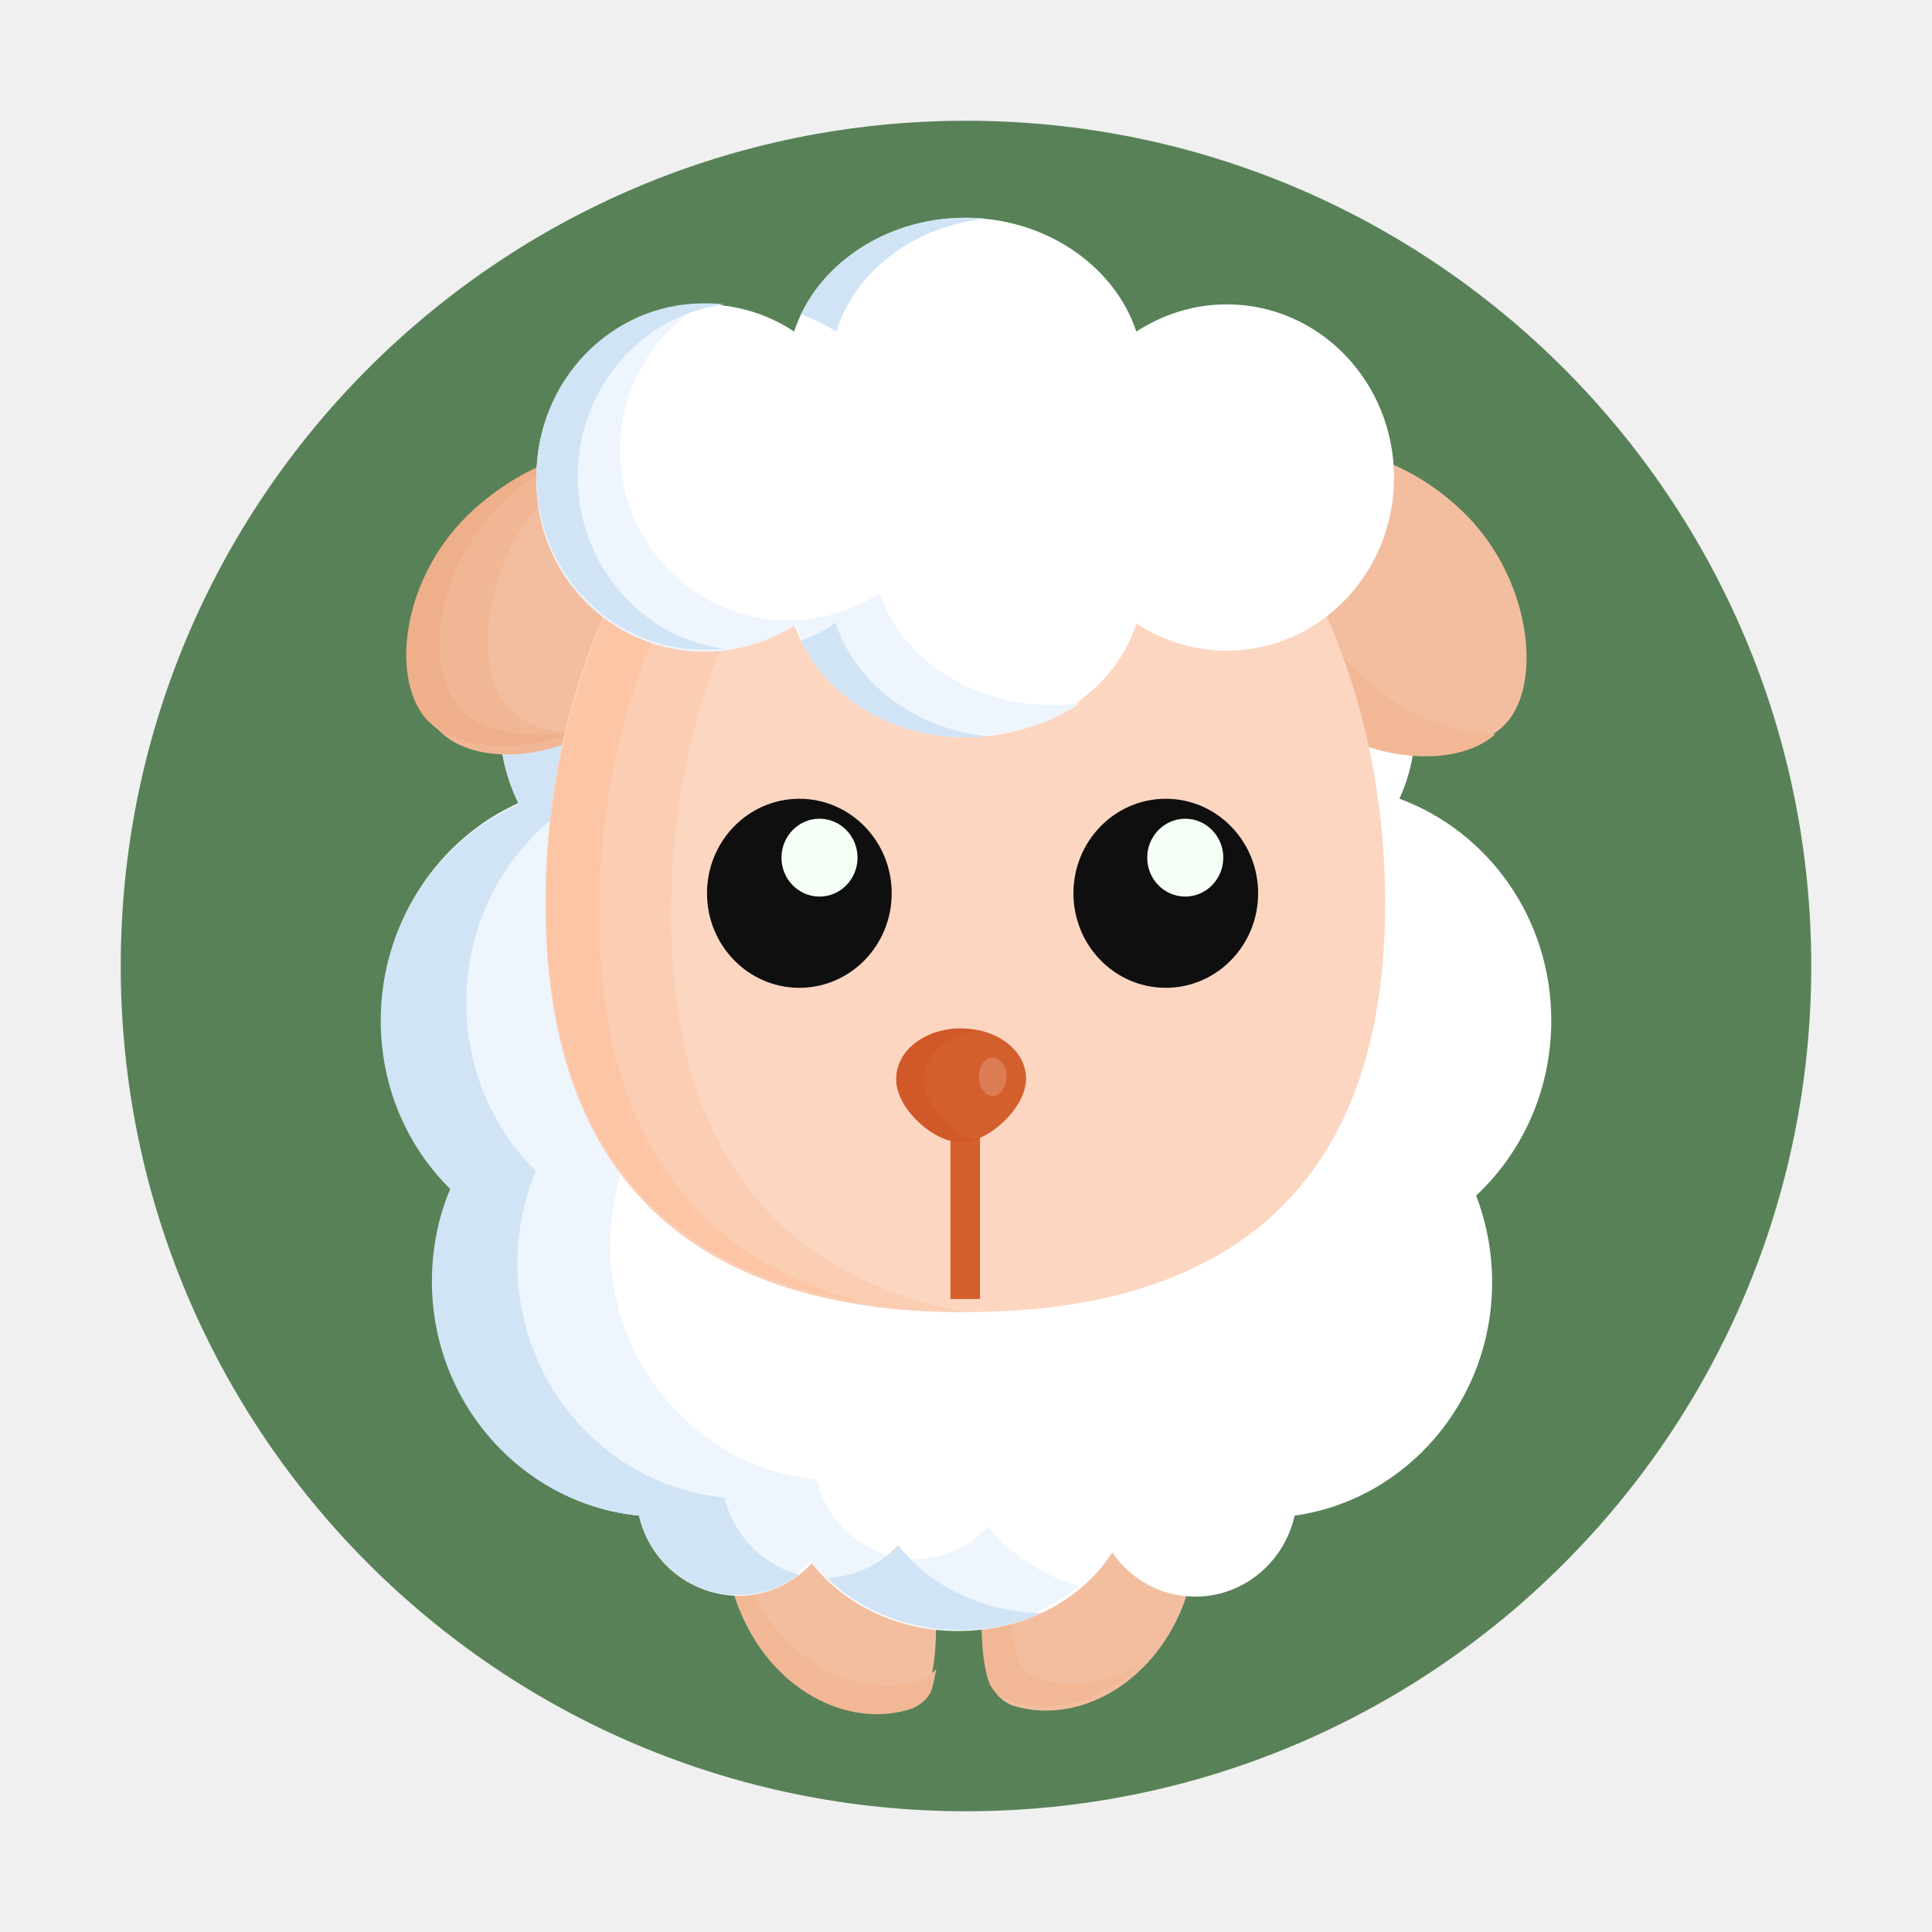
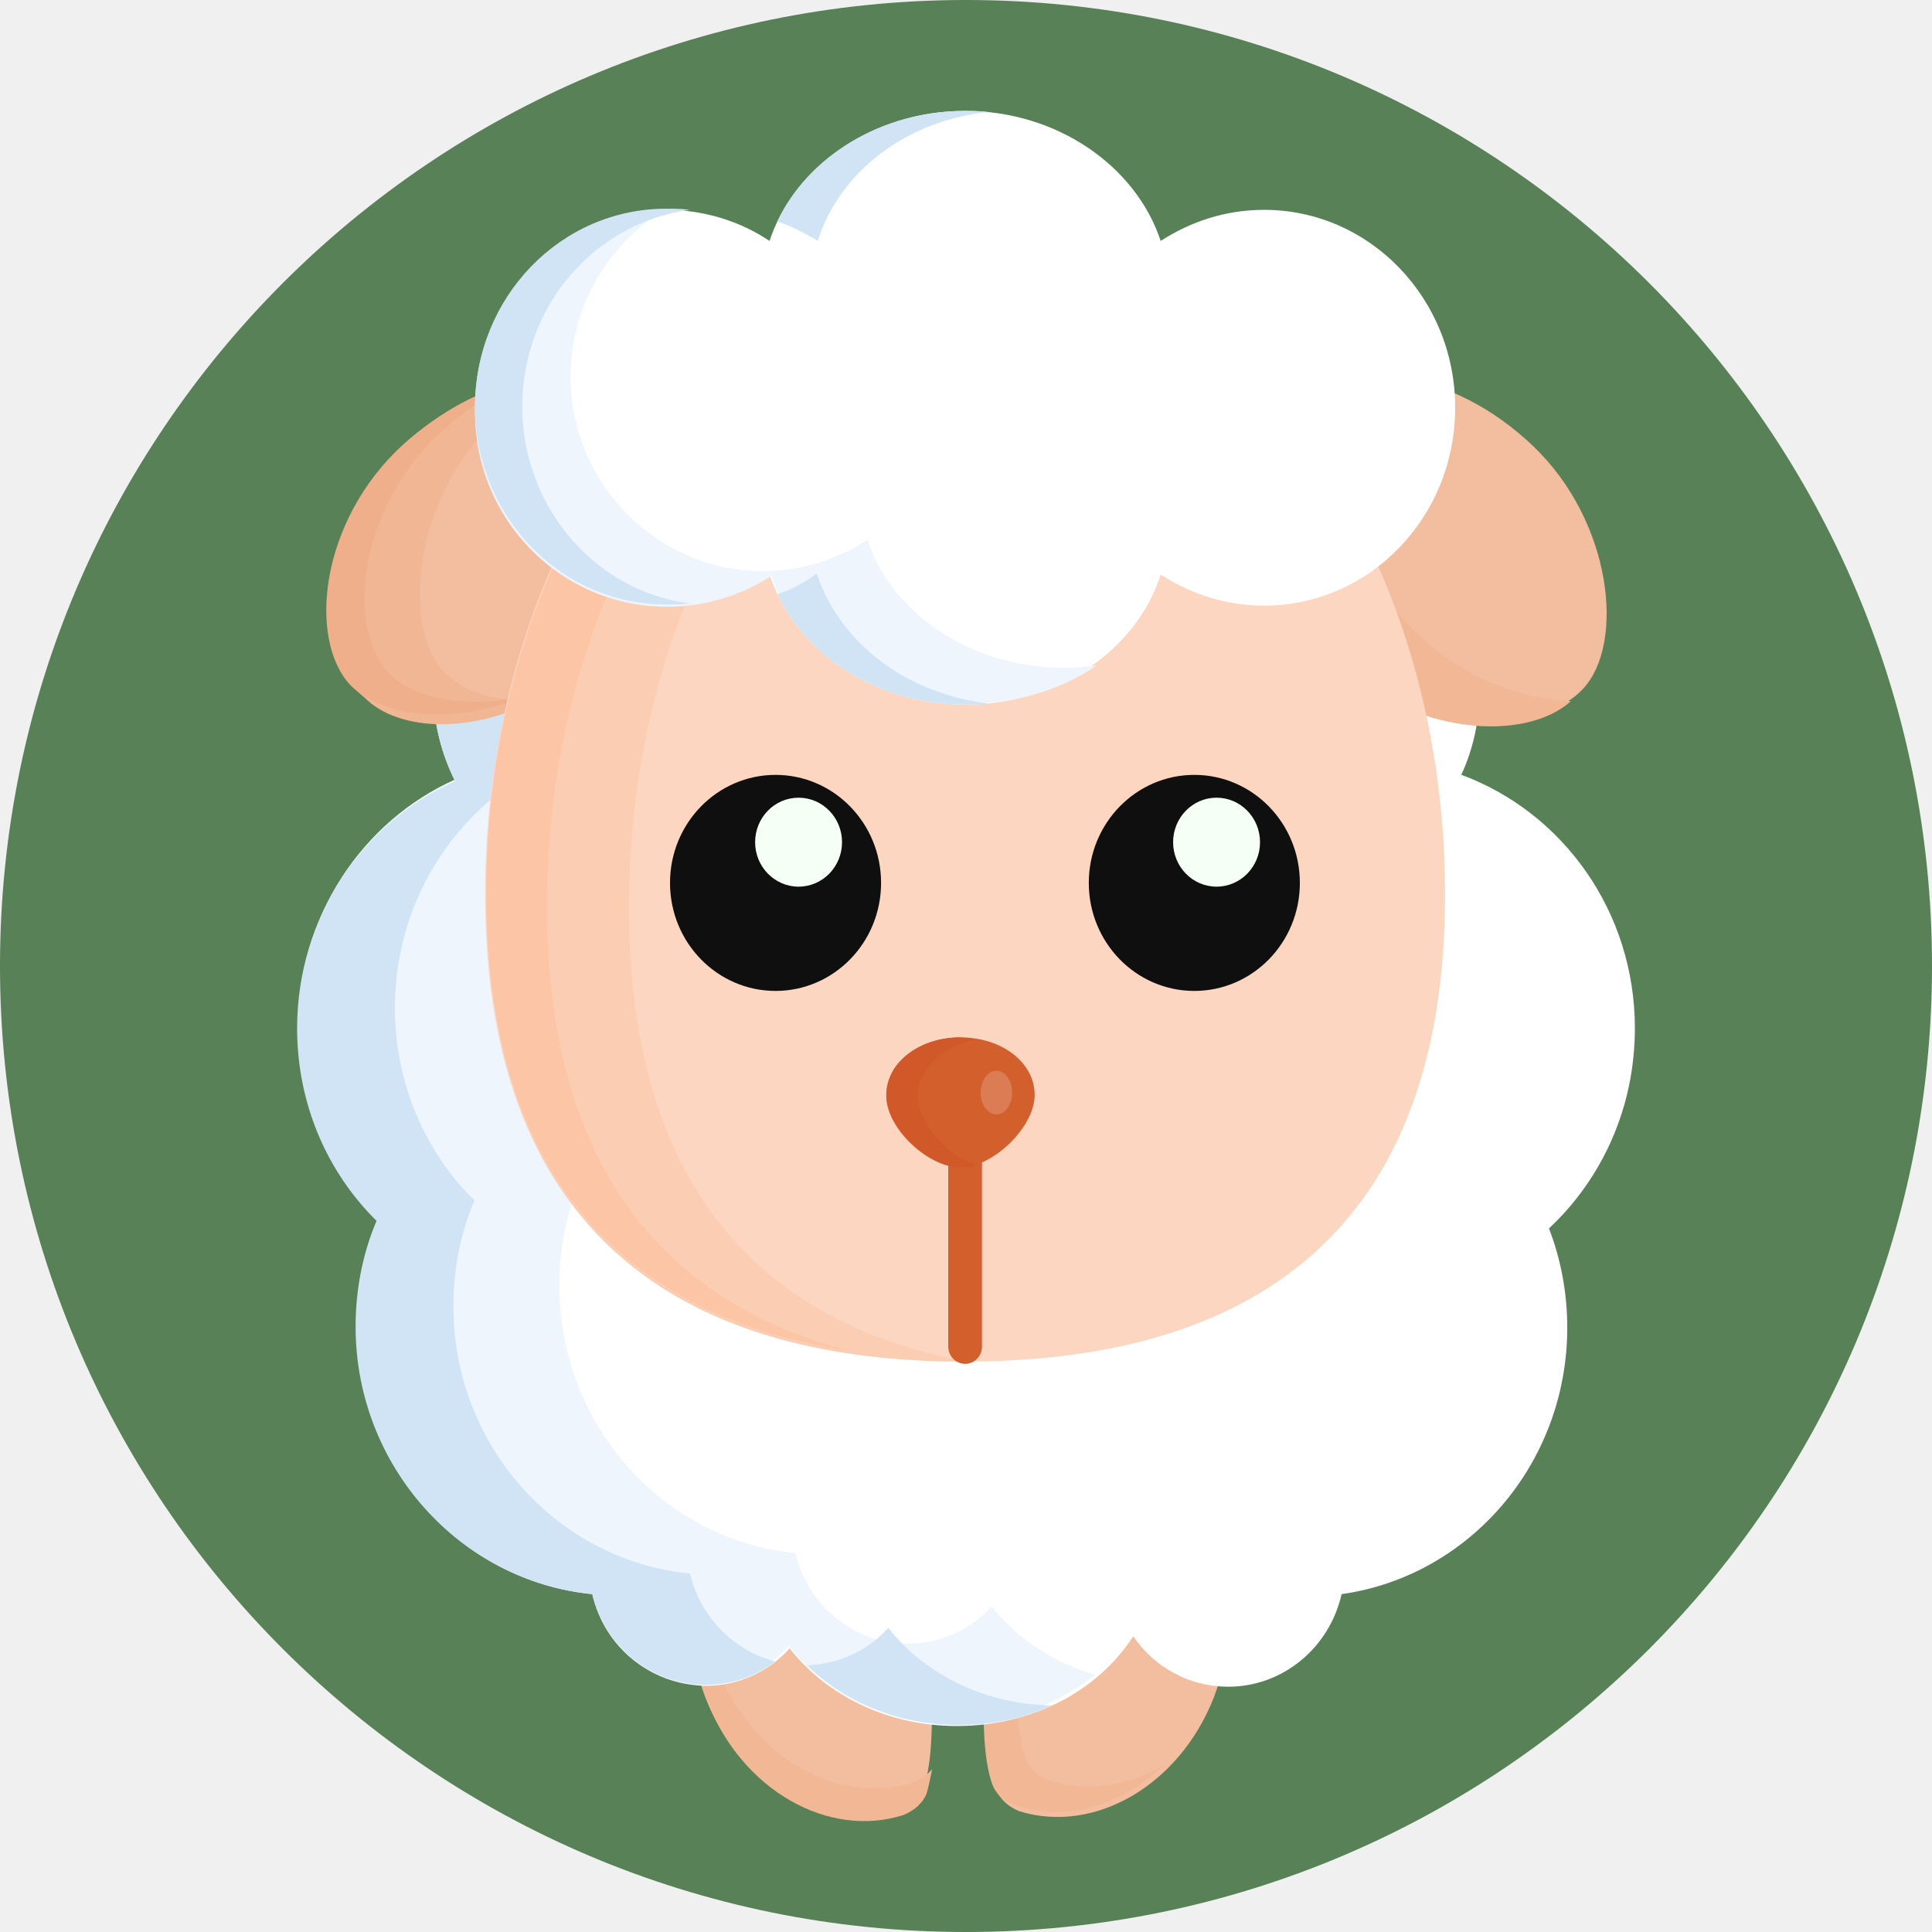
- <svg xmlns="http://www.w3.org/2000/svg" width="128" height="128" viewBox="0 0 128 128">
-   <svg x="8" y="8" width="112" height="112" viewBox="0 0 1024 1024" preserveAspectRatio="xMidYMid meet">
-     <g transform="matrix(0.457143,0,0,-0.457143,0,1024)">
-       <path d="M1120,2240C1738.55,2240 2240,1738.56 2240,1120C2240,501.441 1738.55,0 1120,0C501.441,0 0,501.441 0,1120C0,1738.56 501.441,2240 1120,2240" style="fill:rgb(88,129,87);" />
-     </g>
-     <g transform="matrix(0.484319,0,0,-0.495743,-30.9218,1077.92)">
-       <path d="M1074,261C1095,317 1080,476 1047,560C1008,659 1001,634 917.004,600C832.996,566 797.004,458 836,359C874,265 967.004,213 1049,238C1061,243 1070,251 1074,261" style="fill:rgb(243,190,160);" />
-     </g>
-     <g transform="matrix(0.484319,0,0,-0.495743,-30.9218,1077.92)">
-       <path d="M837.996,518C829,478 831,433 849,390C887.004,295 981,243 1064,269C1072,272 1079,277 1084,283C1082,273 1080,264 1078,257C1074,247 1065,239 1053,234C971,208 876,260 837.996,355C815,411 817.004,470 837.996,518" style="fill:rgb(242,184,150);" />
-     </g>
-     <g transform="matrix(0.484319,0,0,-0.495743,-30.9218,1077.92)">
-       <path d="M1154,261C1133,317 1148,476 1181,560C1220,659 1227,634 1311,600C1395,566 1431,458 1392,359C1354,265 1261,213 1179,238C1167,243 1158,251 1154,261" style="fill:rgb(243,190,160);" />
-     </g>
-     <g transform="matrix(0.484319,0,0,-0.495743,-30.9218,1077.92)">
-       <path d="M1233,630C1227,620 1221,606 1214,589C1180,506 1165,348 1187,293C1191,283 1200,275 1212,271C1254,258 1298,265 1337,287C1292,244 1231,226 1175,244C1163,248 1154,256 1150,266C1129,321 1144,479 1177,562C1200,616 1211,632 1233,630" style="fill:rgb(242,184,150);" />
-     </g>
-     <g transform="matrix(0.484319,0,0,-0.495743,-30.9218,1077.92)">
-       <path d="M712.004,470C567.004,484 454,607 454,756C454,796 462.004,835 477.004,869C424,921 390,994 390,1075C390,1193 461,1295 562.004,1339C547.004,1368 537.996,1402 537.996,1437C537.996,1555 632.996,1650 750,1650C867.004,1650 962.004,1555 962.004,1437C962.004,1370 932.004,1311 884,1272C925,1228 952.004,1172 960,1109C1003,1128 1050,1138 1100,1138C1166,1138 1228,1120 1280,1088C1283,1154 1309,1215 1349,1262C1294,1301 1259,1364 1259,1437C1259,1555 1354,1650 1471,1650C1588,1650 1683,1555 1683,1437C1683,1404 1676,1373 1663,1346C1774,1306 1853,1200 1853,1075C1853,990 1817,914 1759,861C1772,828 1779,792 1779,755C1779,609 1671,489 1532,470C1519,413 1468,371 1408,371C1365,371 1327,392 1304,425C1266,367 1194,329 1111,329C1035,329 967.996,362 927.996,412C905,387 872.004,372 836,372C775,373 725,414 712.004,470" style="fill:white;" />
-     </g>
-     <g transform="matrix(0.484319,0,0,-0.495743,-30.9218,1077.92)">
-       <path d="M827.004,1637C786,1598 760,1543 760,1481C760,1446 769,1412 784,1383C682.996,1339 612.004,1237 612.004,1119C612.004,1038 645,965 699,913C684,878 676,840 676,800C676,651 789,528 934,514C947.996,458 997.996,417 1057,417C1093,417 1126,432 1149,457C1176,423 1216,397 1262,384C1222,352 1169,332 1110,332C1034,332 967.004,365 927.004,415C904,390 871,375 835,375C775,375 725,416 712.004,472C567.004,486 454,609 454,758C454,798 462.004,837 477.004,871C424,923 390,996 390,1077C390,1195 461,1297 562.004,1341C547.004,1370 537.996,1404 537.996,1439C537.996,1557 632.996,1652 750,1652C777.004,1652 802.996,1647 827.004,1637Z" style="fill:rgb(238,245,252);" />
-     </g>
-     <g transform="matrix(0.484319,0,0,-0.495743,-30.9218,1077.92)">
-       <path d="M1215,351C1184,337 1150,330 1113,330C1047,330 987.004,355 947.004,394C982.004,395 1014,410 1036,434C1075,385 1141,352 1215,351ZM764,1651C694,1616 645,1544 645,1459C645,1424 654,1390 669,1361C567.004,1317 496,1215 496,1097C496,1016 529,943 582.996,891C567.996,856 560,818 560,778C560,629 672.996,506 819,492C830,446 866,410 912.004,398C891,382 865,373 836,373C776,373 726,414 712.004,470C567.004,484 452.996,607 452.996,756C452.996,796 461,835 476,869C422.004,921 389,994 389,1075C389,1193 460,1295 562.004,1339C547.004,1368 537.996,1402 537.996,1437C537.996,1555 632.996,1650 751,1650C756,1652 760,1652 764,1651Z" style="fill:rgb(208,228,246);" />
-     </g>
-     <g transform="matrix(0.595755,0,0,-0.609808,-147.975,1266.2)">
-       <path d="M564,1478C601,1438 704,1442 775,1508C846,1574 866,1669 820,1719C774,1769 680,1755 609,1689C537.996,1623 527.004,1517 564,1478" style="fill:rgb(243,190,160);" />
-     </g>
-     <g transform="matrix(0.595755,0,0,-0.609808,-147.975,1266.2)">
-       <path d="M737.004,1746C719,1736 701,1723 685,1707C617.004,1640 606,1534 642.004,1494C659,1475 691,1465 727.004,1469C666,1437 597.996,1441 570,1473C534,1513 545,1619 612.996,1686C651,1722 696,1743 737.004,1746" style="fill:rgb(241,183,149);" />
-     </g>
-     <g transform="matrix(0.595755,0,0,-0.609808,-147.975,1266.2)">
-       <path d="M712.004,1746C687.996,1736 662.996,1721 641,1701C567.004,1635 556,1531 594,1492C617.004,1468 666,1460 717.004,1472C655,1446 589,1452 560,1481C522.004,1521 532.996,1624 607.004,1690C640,1719 677.004,1738 712.004,1746" style="fill:rgb(240,175,139);" />
-     </g>
-     <g transform="matrix(0.595755,0,0,-0.609808,-147.975,1266.2)">
-       <path d="M1657,1478C1620,1438 1517,1442 1446,1508C1375,1575 1355,1669 1401,1719C1447,1769 1541,1755 1612,1689C1683,1623 1694,1517 1657,1478" style="fill:rgb(243,190,160);" />
-     </g>
-     <g transform="matrix(0.595755,0,0,-0.609808,-147.975,1266.2)">
-       <path d="M1646,1467C1605,1431 1505,1437 1435,1502C1363,1569 1343,1665 1389,1715C1410,1737 1440,1747 1474,1745C1471,1742 1468,1740 1465,1737C1418,1687 1439,1591 1511,1524C1552,1486 1603,1469 1646,1467" style="fill:rgb(242,184,150);" />
-     </g>
-     <g transform="matrix(0.595755,0,0,-0.609808,-147.975,1266.2)">
-       <path d="M1107,893C1343,893 1534,990 1534,1299C1534,1608 1343,1859 1107,1859C871,1859 680,1608 680,1299C680,990 872.004,893 1107,893" style="fill:rgb(252,214,193);" />
-     </g>
-     <g transform="matrix(0.595755,0,0,-0.609808,-147.975,1266.2)">
-       <path d="M1196,1845C979,1821 807.996,1580 807.996,1288C807.996,1036 934,925 1108,893L1106,893C871,893 681,990 681,1299C681,1608 871,1859 1106,1859C1137,1858 1167,1854 1196,1845" style="fill:rgb(251,206,180);" />
-     </g>
-     <g transform="matrix(0.595755,0,0,-0.609808,-147.975,1266.2)">
-       <path d="M1005,902C819,930 681,1039 681,1300C681,1609 874,1859 1113,1859C1145,1859 1176,1855 1206,1846C1193,1847 1180,1848 1167,1848C927.996,1848 735,1598 735,1289C735,1054 847.004,942 1005,902" style="fill:rgb(251,197,166);" />
-     </g>
-     <g transform="matrix(0.595755,0,0,-0.609808,-147.975,1266.2)">
-       <path d="M1107,1087L1107,906" style="fill:none;fill-rule:nonzero;stroke:rgb(211,95,45);stroke-width:30px;" />
-     </g>
-     <g transform="matrix(0.595755,0,0,-0.609808,-147.975,1266.2)">
-       <path d="M1102.88,1061.75C1131.88,1061.75 1168.88,1096.75 1168.88,1124.75C1168.88,1152.75 1139.87,1174.75 1102.88,1174.75C1065.87,1174.75 1036.88,1151.75 1036.88,1123.75C1036.88,1095.75 1073.88,1061.75 1102.88,1061.75" style="fill:rgb(211,95,45);" />
-     </g>
-     <g transform="matrix(0.595755,0,0,-0.609808,-147.975,1266.2)">
-       <path d="M1116.88,1172.75C1087.88,1167.75 1064.87,1147.75 1064.87,1123.75C1064.87,1100.75 1090.87,1071.75 1116.88,1063.75C1111.88,1061.75 1106.88,1061.75 1102.88,1061.75C1073.88,1061.75 1036.88,1096.75 1036.88,1124.75C1036.88,1152.75 1065.87,1174.75 1102.88,1174.75C1106.88,1173.75 1111.88,1173.75 1116.88,1172.75" style="fill:rgb(209,88,40);" />
-     </g>
-     <g transform="matrix(0.595755,0,0,-0.609808,-147.975,1266.2)">
-       <path d="M1134.87,1145.75C1142.61,1145.75 1148.88,1137.24 1148.88,1126.75C1148.88,1116.26 1142.61,1107.75 1134.87,1107.75C1127.14,1107.75 1120.87,1116.26 1120.87,1126.75C1120.87,1137.24 1127.14,1145.75 1134.87,1145.75" style="fill:rgb(220,124,84);" />
-     </g>
-     <g transform="matrix(0.595755,0,0,-0.609808,-147.975,1266.2)">
-       <path d="M932.996,1867C955,1932 1025,1980 1107,1980C1189,1980 1259,1932 1281,1867C1308,1884 1339,1894 1373,1894C1467,1894 1543,1817 1543,1722C1543,1627 1467,1550 1373,1550C1339,1550 1308,1560 1281,1577C1260,1512 1190,1464 1107,1464C1024,1464 955,1512 932.996,1577C907.004,1560 875,1550 841,1550C747.004,1550 671,1627 671,1722C671,1817 747.004,1894 841,1894C875,1894 907.004,1884 932.996,1867" style="fill:white;" />
-     </g>
-     <g transform="matrix(0.595755,0,0,-0.609808,-147.975,1266.2)">
-       <path d="M1224,1498C1193,1477 1153,1465 1110,1465C1027,1465 956,1512 935,1576C907.996,1559 876,1549 842.004,1549C747.004,1549 671,1625 671,1718C671,1806 740,1879 827.004,1886C784,1855 756,1805 756,1749C756,1656 832.996,1580 927.004,1580C961,1580 992.996,1590 1020,1607C1042,1543 1112,1496 1195,1496C1206,1496 1215,1497 1224,1498Z" style="fill:rgb(238,245,252);" />
-     </g>
-     <g transform="matrix(0.595755,0,0,-0.609808,-147.975,1266.2)">
-       <path d="M862.004,1552C855,1551 847.996,1551 841,1551C747.004,1551 671,1628 671,1723C671,1818 747.004,1895 841,1895C847.996,1895 855,1895 862.004,1894C777.996,1883 712.996,1811 712.996,1723C712.996,1635 779,1562 862.004,1552ZM1128,1465C1121,1464 1114,1464 1107,1464C1032,1464 967.996,1503 940,1560C952.996,1564 964,1570 975,1578C995,1518 1055,1473 1128,1465ZM940,1884C967.004,1940 1032,1980 1107,1980C1114,1980 1121,1980 1128,1979C1055,1972 995,1927 976,1867C964,1874 952.004,1880 940,1884Z" style="fill:rgb(208,228,246);" />
-     </g>
-     <g transform="matrix(1.3318,0,0,-1.36321,-826.19,2201.96)">
-       <path d="M929,1314C952.195,1314 971,1295.2 971,1272C971,1248.8 952.195,1230 929,1230C905.805,1230 887.004,1248.8 887.004,1272C887.004,1295.2 905.805,1314 929,1314" style="fill:rgb(14,15,14);" />
-     </g>
-     <g transform="matrix(0.548454,0,0,-0.561391,-86.2507,1160.46)">
-       <path d="M929,1314C952.195,1314 971,1295.2 971,1272C971,1248.8 952.195,1230 929,1230C905.805,1230 887.004,1248.8 887.004,1272C887.004,1295.2 905.805,1314 929,1314" style="fill:rgb(246,255,246);" />
-     </g>
-     <g transform="matrix(1.3318,0,0,-1.36321,-1103.65,2201.96)">
-       <path d="M1304,1314C1327.2,1314 1346,1295.2 1346,1272C1346,1248.8 1327.2,1230 1304,1230C1280.8,1230 1262,1248.8 1262,1272C1262,1295.2 1280.8,1314 1304,1314" style="fill:rgb(14,15,14);" />
-     </g>
-     <g transform="matrix(0.548454,0,0,-0.561391,135.291,1160.46)">
-       <path d="M929,1314C952.195,1314 971,1295.2 971,1272C971,1248.8 952.195,1230 929,1230C905.805,1230 887.004,1248.8 887.004,1272C887.004,1295.2 905.805,1314 929,1314" style="fill:rgb(246,255,246);" />
-     </g>
-   </svg>
+ <svg xmlns="http://www.w3.org/2000/svg" width="128" height="128" viewBox="0 0 1024 1024" version="1.1" xml:space="preserve" style="fill-rule:evenodd;clip-rule:evenodd;stroke-linecap:round;stroke-linejoin:round;">
+   <g transform="matrix(0.457143,0,0,-0.457143,0,1024)">
+     <path d="M1120,2240C1738.55,2240 2240,1738.56 2240,1120C2240,501.441 1738.55,0 1120,0C501.441,0 0,501.441 0,1120C0,1738.56 501.441,2240 1120,2240" style="fill:rgb(88,129,87);" />
+   </g>
+   <g transform="matrix(0.484319,0,0,-0.495743,-30.9218,1077.92)">
+     <path d="M1074,261C1095,317 1080,476 1047,560C1008,659 1001,634 917.004,600C832.996,566 797.004,458 836,359C874,265 967.004,213 1049,238C1061,243 1070,251 1074,261" style="fill:rgb(243,190,160);" />
+   </g>
+   <g transform="matrix(0.484319,0,0,-0.495743,-30.9218,1077.92)">
+     <path d="M837.996,518C829,478 831,433 849,390C887.004,295 981,243 1064,269C1072,272 1079,277 1084,283C1082,273 1080,264 1078,257C1074,247 1065,239 1053,234C971,208 876,260 837.996,355C815,411 817.004,470 837.996,518" style="fill:rgb(242,184,150);" />
+   </g>
+   <g transform="matrix(0.484319,0,0,-0.495743,-30.9218,1077.92)">
+     <path d="M1154,261C1133,317 1148,476 1181,560C1220,659 1227,634 1311,600C1395,566 1431,458 1392,359C1354,265 1261,213 1179,238C1167,243 1158,251 1154,261" style="fill:rgb(243,190,160);" />
+   </g>
+   <g transform="matrix(0.484319,0,0,-0.495743,-30.9218,1077.92)">
+     <path d="M1233,630C1227,620 1221,606 1214,589C1180,506 1165,348 1187,293C1191,283 1200,275 1212,271C1254,258 1298,265 1337,287C1292,244 1231,226 1175,244C1163,248 1154,256 1150,266C1129,321 1144,479 1177,562C1200,616 1211,632 1233,630" style="fill:rgb(242,184,150);" />
+   </g>
+   <g transform="matrix(0.484319,0,0,-0.495743,-30.9218,1077.92)">
+     <path d="M712.004,470C567.004,484 454,607 454,756C454,796 462.004,835 477.004,869C424,921 390,994 390,1075C390,1193 461,1295 562.004,1339C547.004,1368 537.996,1402 537.996,1437C537.996,1555 632.996,1650 750,1650C867.004,1650 962.004,1555 962.004,1437C962.004,1370 932.004,1311 884,1272C925,1228 952.004,1172 960,1109C1003,1128 1050,1138 1100,1138C1166,1138 1228,1120 1280,1088C1283,1154 1309,1215 1349,1262C1294,1301 1259,1364 1259,1437C1259,1555 1354,1650 1471,1650C1588,1650 1683,1555 1683,1437C1683,1404 1676,1373 1663,1346C1774,1306 1853,1200 1853,1075C1853,990 1817,914 1759,861C1772,828 1779,792 1779,755C1779,609 1671,489 1532,470C1519,413 1468,371 1408,371C1365,371 1327,392 1304,425C1266,367 1194,329 1111,329C1035,329 967.996,362 927.996,412C905,387 872.004,372 836,372C775,373 725,414 712.004,470" style="fill:white;" />
+   </g>
+   <g transform="matrix(0.484319,0,0,-0.495743,-30.9218,1077.92)">
+     <path d="M827.004,1637C786,1598 760,1543 760,1481C760,1446 769,1412 784,1383C682.996,1339 612.004,1237 612.004,1119C612.004,1038 645,965 699,913C684,878 676,840 676,800C676,651 789,528 934,514C947.996,458 997.996,417 1057,417C1093,417 1126,432 1149,457C1176,423 1216,397 1262,384C1222,352 1169,332 1110,332C1034,332 967.004,365 927.004,415C904,390 871,375 835,375C775,375 725,416 712.004,472C567.004,486 454,609 454,758C454,798 462.004,837 477.004,871C424,923 390,996 390,1077C390,1195 461,1297 562.004,1341C547.004,1370 537.996,1404 537.996,1439C537.996,1557 632.996,1652 750,1652C777.004,1652 802.996,1647 827.004,1637Z" style="fill:rgb(238,245,252);" />
+   </g>
+   <g transform="matrix(0.484319,0,0,-0.495743,-30.9218,1077.92)">
+     <path d="M1215,351C1184,337 1150,330 1113,330C1047,330 987.004,355 947.004,394C982.004,395 1014,410 1036,434C1075,385 1141,352 1215,351ZM764,1651C694,1616 645,1544 645,1459C645,1424 654,1390 669,1361C567.004,1317 496,1215 496,1097C496,1016 529,943 582.996,891C567.996,856 560,818 560,778C560,629 672.996,506 819,492C830,446 866,410 912.004,398C891,382 865,373 836,373C776,373 726,414 712.004,470C567.004,484 452.996,607 452.996,756C452.996,796 461,835 476,869C422.004,921 389,994 389,1075C389,1193 460,1295 562.004,1339C547.004,1368 537.996,1402 537.996,1437C537.996,1555 632.996,1650 751,1650C756,1652 760,1652 764,1651Z" style="fill:rgb(208,228,246);" />
+   </g>
+   <g transform="matrix(0.595755,0,0,-0.609808,-147.975,1266.2)">
+     <path d="M564,1478C601,1438 704,1442 775,1508C846,1574 866,1669 820,1719C774,1769 680,1755 609,1689C537.996,1623 527.004,1517 564,1478" style="fill:rgb(243,190,160);" />
+   </g>
+   <g transform="matrix(0.595755,0,0,-0.609808,-147.975,1266.2)">
+     <path d="M737.004,1746C719,1736 701,1723 685,1707C617.004,1640 606,1534 642.004,1494C659,1475 691,1465 727.004,1469C666,1437 597.996,1441 570,1473C534,1513 545,1619 612.996,1686C651,1722 696,1743 737.004,1746" style="fill:rgb(241,183,149);" />
+   </g>
+   <g transform="matrix(0.595755,0,0,-0.609808,-147.975,1266.2)">
+     <path d="M712.004,1746C687.996,1736 662.996,1721 641,1701C567.004,1635 556,1531 594,1492C617.004,1468 666,1460 717.004,1472C655,1446 589,1452 560,1481C522.004,1521 532.996,1624 607.004,1690C640,1719 677.004,1738 712.004,1746" style="fill:rgb(240,175,139);" />
+   </g>
+   <g transform="matrix(0.595755,0,0,-0.609808,-147.975,1266.2)">
+     <path d="M1657,1478C1620,1438 1517,1442 1446,1508C1375,1575 1355,1669 1401,1719C1447,1769 1541,1755 1612,1689C1683,1623 1694,1517 1657,1478" style="fill:rgb(243,190,160);" />
+   </g>
+   <g transform="matrix(0.595755,0,0,-0.609808,-147.975,1266.2)">
+     <path d="M1646,1467C1605,1431 1505,1437 1435,1502C1363,1569 1343,1665 1389,1715C1410,1737 1440,1747 1474,1745C1471,1742 1468,1740 1465,1737C1418,1687 1439,1591 1511,1524C1552,1486 1603,1469 1646,1467" style="fill:rgb(242,184,150);" />
+   </g>
+   <g transform="matrix(0.595755,0,0,-0.609808,-147.975,1266.2)">
+     <path d="M1107,893C1343,893 1534,990 1534,1299C1534,1608 1343,1859 1107,1859C871,1859 680,1608 680,1299C680,990 872.004,893 1107,893" style="fill:rgb(252,214,193);" />
+   </g>
+   <g transform="matrix(0.595755,0,0,-0.609808,-147.975,1266.2)">
+     <path d="M1196,1845C979,1821 807.996,1580 807.996,1288C807.996,1036 934,925 1108,893L1106,893C871,893 681,990 681,1299C681,1608 871,1859 1106,1859C1137,1858 1167,1854 1196,1845" style="fill:rgb(251,206,180);" />
+   </g>
+   <g transform="matrix(0.595755,0,0,-0.609808,-147.975,1266.2)">
+     <path d="M1005,902C819,930 681,1039 681,1300C681,1609 874,1859 1113,1859C1145,1859 1176,1855 1206,1846C1193,1847 1180,1848 1167,1848C927.996,1848 735,1598 735,1289C735,1054 847.004,942 1005,902" style="fill:rgb(251,197,166);" />
+   </g>
+   <g transform="matrix(0.595755,0,0,-0.609808,-147.975,1266.2)">
+     <path d="M1107,1087L1107,906" style="fill:none;fill-rule:nonzero;stroke:rgb(211,95,45);stroke-width:30px;" />
+   </g>
+   <g transform="matrix(0.595755,0,0,-0.609808,-147.975,1266.2)">
+     <path d="M1102.88,1061.75C1131.88,1061.75 1168.88,1096.75 1168.88,1124.75C1168.88,1152.75 1139.87,1174.75 1102.88,1174.75C1065.87,1174.75 1036.88,1151.75 1036.88,1123.75C1036.88,1095.75 1073.88,1061.75 1102.88,1061.75" style="fill:rgb(211,95,45);" />
+   </g>
+   <g transform="matrix(0.595755,0,0,-0.609808,-147.975,1266.2)">
+     <path d="M1116.88,1172.75C1087.88,1167.75 1064.87,1147.75 1064.87,1123.75C1064.87,1100.75 1090.87,1071.75 1116.88,1063.75C1111.88,1061.75 1106.88,1061.75 1102.88,1061.75C1073.88,1061.75 1036.88,1096.75 1036.88,1124.75C1036.88,1152.75 1065.87,1174.75 1102.88,1174.75C1106.88,1173.75 1111.88,1173.75 1116.88,1172.75" style="fill:rgb(209,88,40);" />
+   </g>
+   <g transform="matrix(0.595755,0,0,-0.609808,-147.975,1266.2)">
+     <path d="M1134.87,1145.75C1142.61,1145.75 1148.88,1137.24 1148.88,1126.75C1148.88,1116.26 1142.61,1107.75 1134.87,1107.75C1127.14,1107.75 1120.87,1116.26 1120.87,1126.75C1120.87,1137.24 1127.14,1145.75 1134.87,1145.75" style="fill:rgb(220,124,84);" />
+   </g>
+   <g transform="matrix(0.595755,0,0,-0.609808,-147.975,1266.2)">
+     <path d="M932.996,1867C955,1932 1025,1980 1107,1980C1189,1980 1259,1932 1281,1867C1308,1884 1339,1894 1373,1894C1467,1894 1543,1817 1543,1722C1543,1627 1467,1550 1373,1550C1339,1550 1308,1560 1281,1577C1260,1512 1190,1464 1107,1464C1024,1464 955,1512 932.996,1577C907.004,1560 875,1550 841,1550C747.004,1550 671,1627 671,1722C671,1817 747.004,1894 841,1894C875,1894 907.004,1884 932.996,1867" style="fill:white;" />
+   </g>
+   <g transform="matrix(0.595755,0,0,-0.609808,-147.975,1266.2)">
+     <path d="M1224,1498C1193,1477 1153,1465 1110,1465C1027,1465 956,1512 935,1576C907.996,1559 876,1549 842.004,1549C747.004,1549 671,1625 671,1718C671,1806 740,1879 827.004,1886C784,1855 756,1805 756,1749C756,1656 832.996,1580 927.004,1580C961,1580 992.996,1590 1020,1607C1042,1543 1112,1496 1195,1496C1206,1496 1215,1497 1224,1498Z" style="fill:rgb(238,245,252);" />
+   </g>
+   <g transform="matrix(0.595755,0,0,-0.609808,-147.975,1266.2)">
+     <path d="M862.004,1552C855,1551 847.996,1551 841,1551C747.004,1551 671,1628 671,1723C671,1818 747.004,1895 841,1895C847.996,1895 855,1895 862.004,1894C777.996,1883 712.996,1811 712.996,1723C712.996,1635 779,1562 862.004,1552ZM1128,1465C1121,1464 1114,1464 1107,1464C1032,1464 967.996,1503 940,1560C952.996,1564 964,1570 975,1578C995,1518 1055,1473 1128,1465ZM940,1884C967.004,1940 1032,1980 1107,1980C1114,1980 1121,1980 1128,1979C1055,1972 995,1927 976,1867C964,1874 952.004,1880 940,1884Z" style="fill:rgb(208,228,246);" />
+   </g>
+   <g transform="matrix(1.3318,0,0,-1.36321,-826.19,2201.96)">
+     <path d="M929,1314C952.195,1314 971,1295.2 971,1272C971,1248.8 952.195,1230 929,1230C905.805,1230 887.004,1248.8 887.004,1272C887.004,1295.2 905.805,1314 929,1314" style="fill:rgb(14,15,14);" />
+   </g>
+   <g transform="matrix(0.548454,0,0,-0.561391,-86.2507,1160.46)">
+     <path d="M929,1314C952.195,1314 971,1295.2 971,1272C971,1248.8 952.195,1230 929,1230C905.805,1230 887.004,1248.8 887.004,1272C887.004,1295.2 905.805,1314 929,1314" style="fill:rgb(246,255,246);" />
+   </g>
+   <g transform="matrix(1.3318,0,0,-1.36321,-1103.65,2201.96)">
+     <path d="M1304,1314C1327.2,1314 1346,1295.2 1346,1272C1346,1248.8 1327.2,1230 1304,1230C1280.8,1230 1262,1248.8 1262,1272C1262,1295.2 1280.8,1314 1304,1314" style="fill:rgb(14,15,14);" />
+   </g>
+   <g transform="matrix(0.548454,0,0,-0.561391,135.291,1160.46)">
+     <path d="M929,1314C952.195,1314 971,1295.2 971,1272C971,1248.8 952.195,1230 929,1230C905.805,1230 887.004,1248.8 887.004,1272C887.004,1295.2 905.805,1314 929,1314" style="fill:rgb(246,255,246);" />
+   </g>
</svg>
